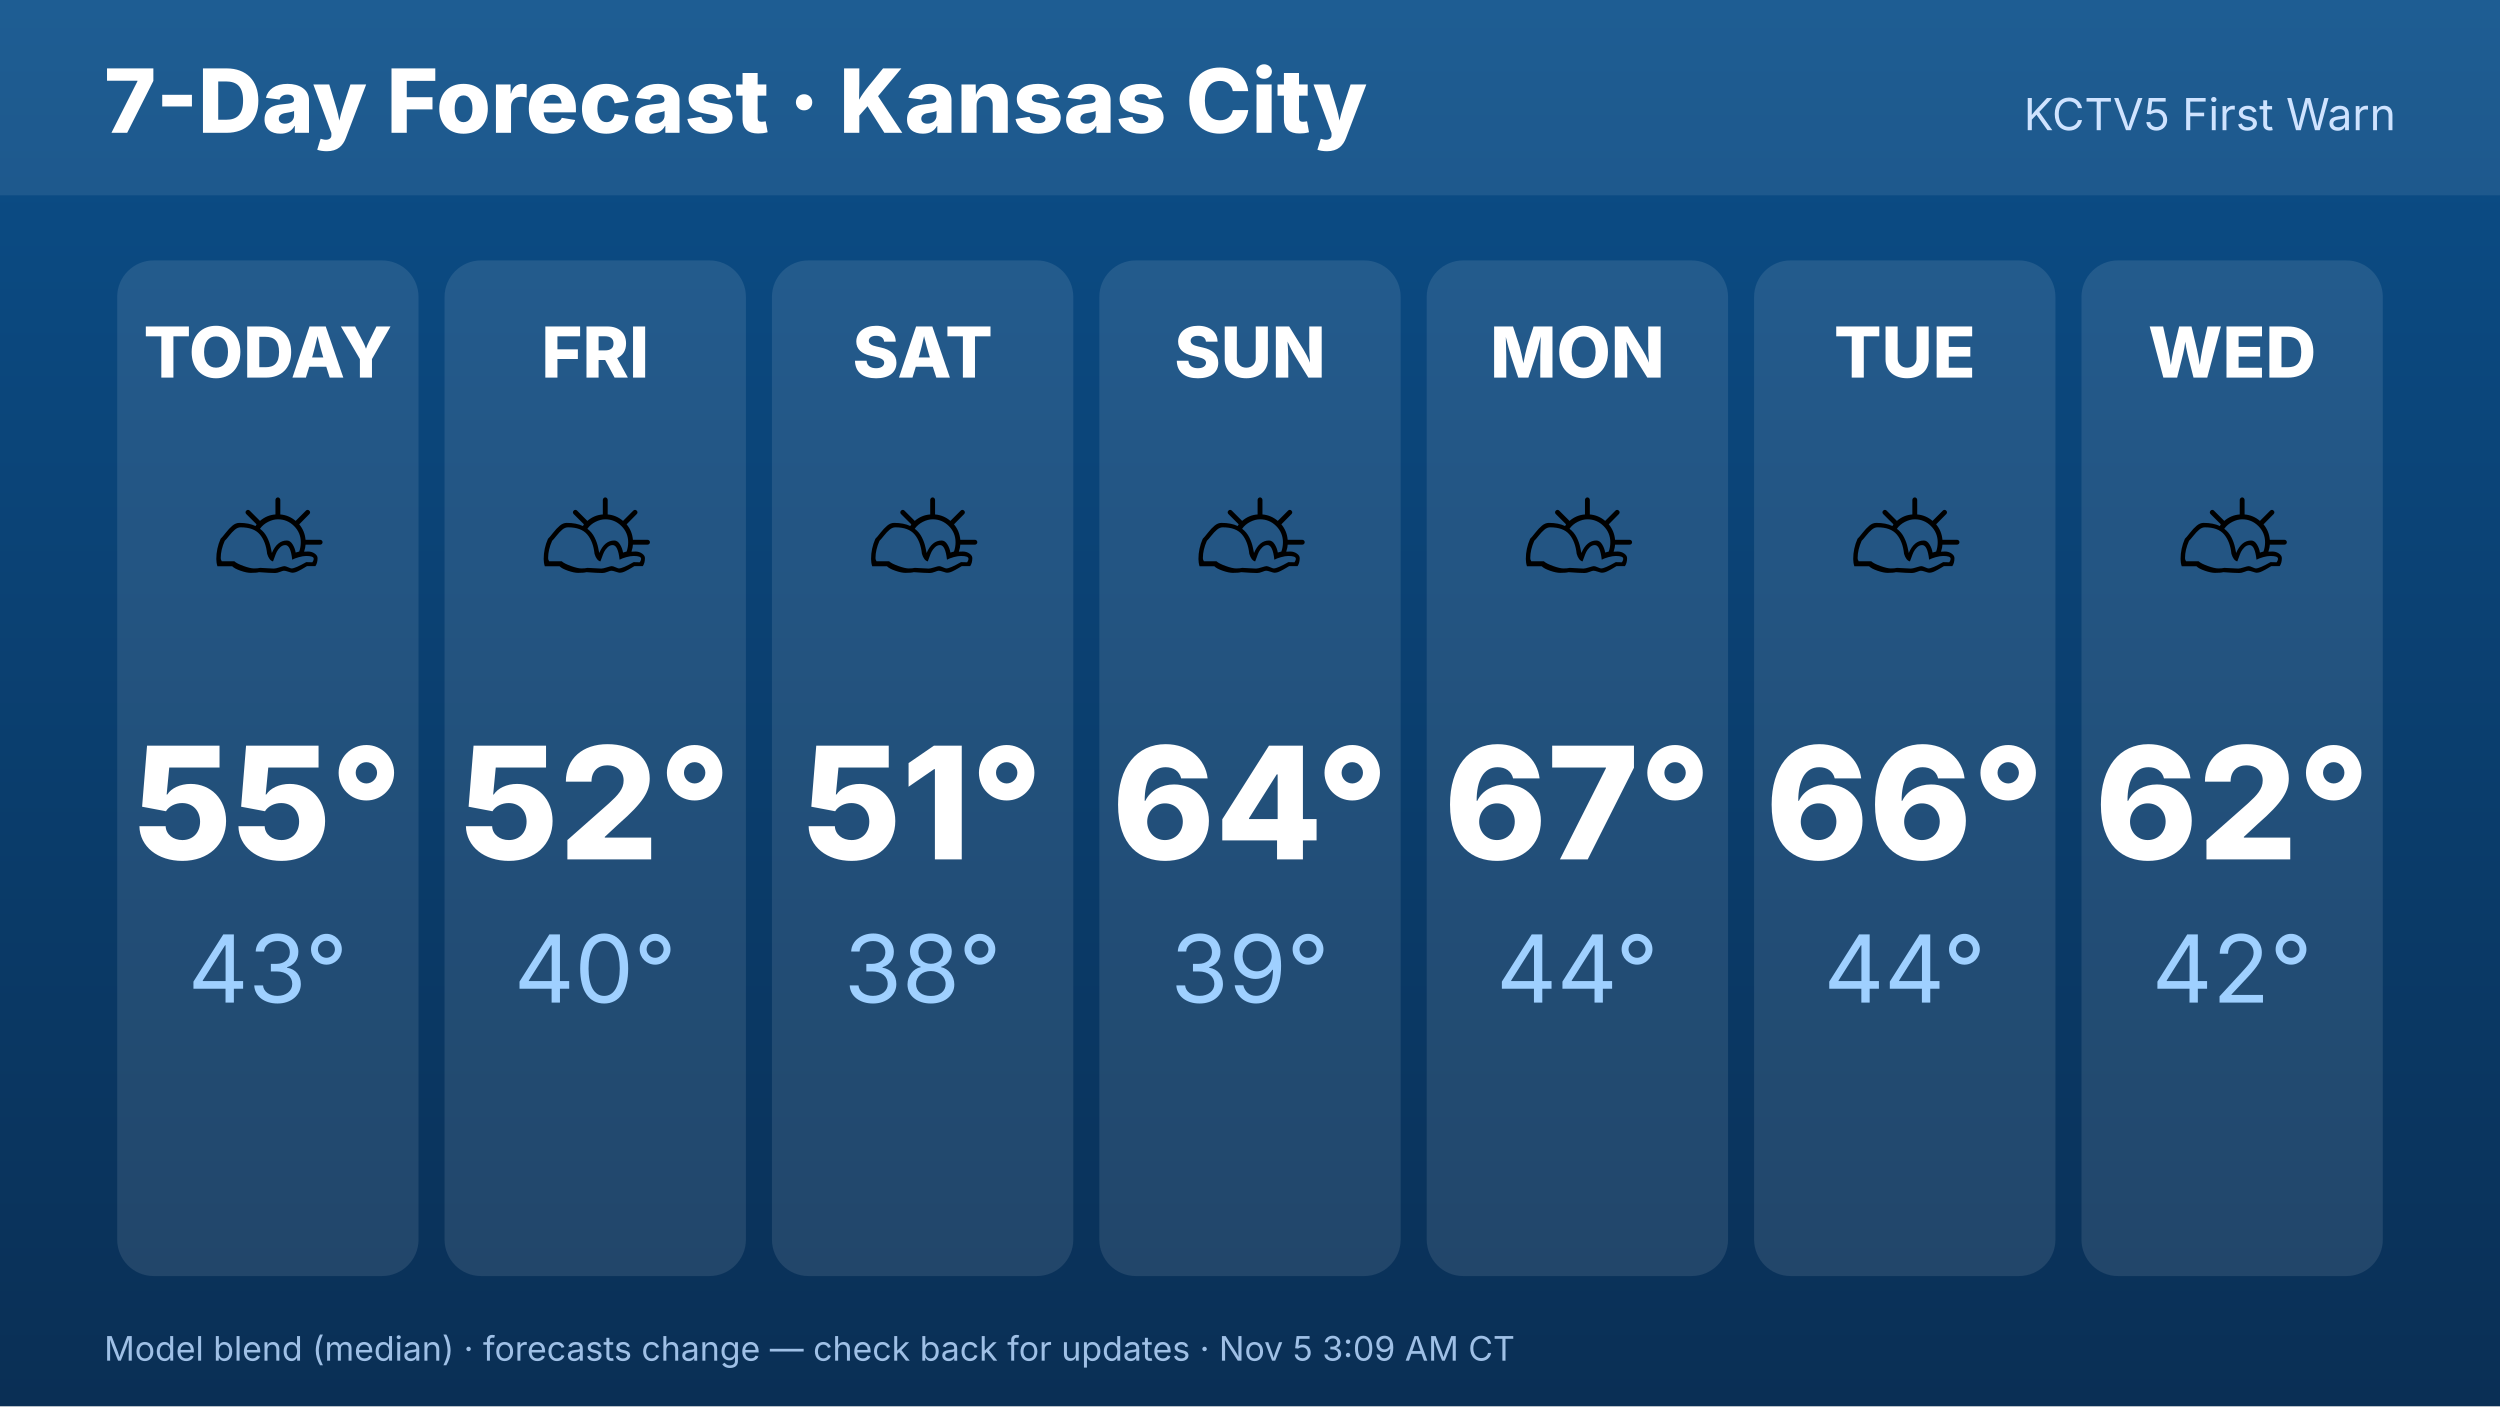
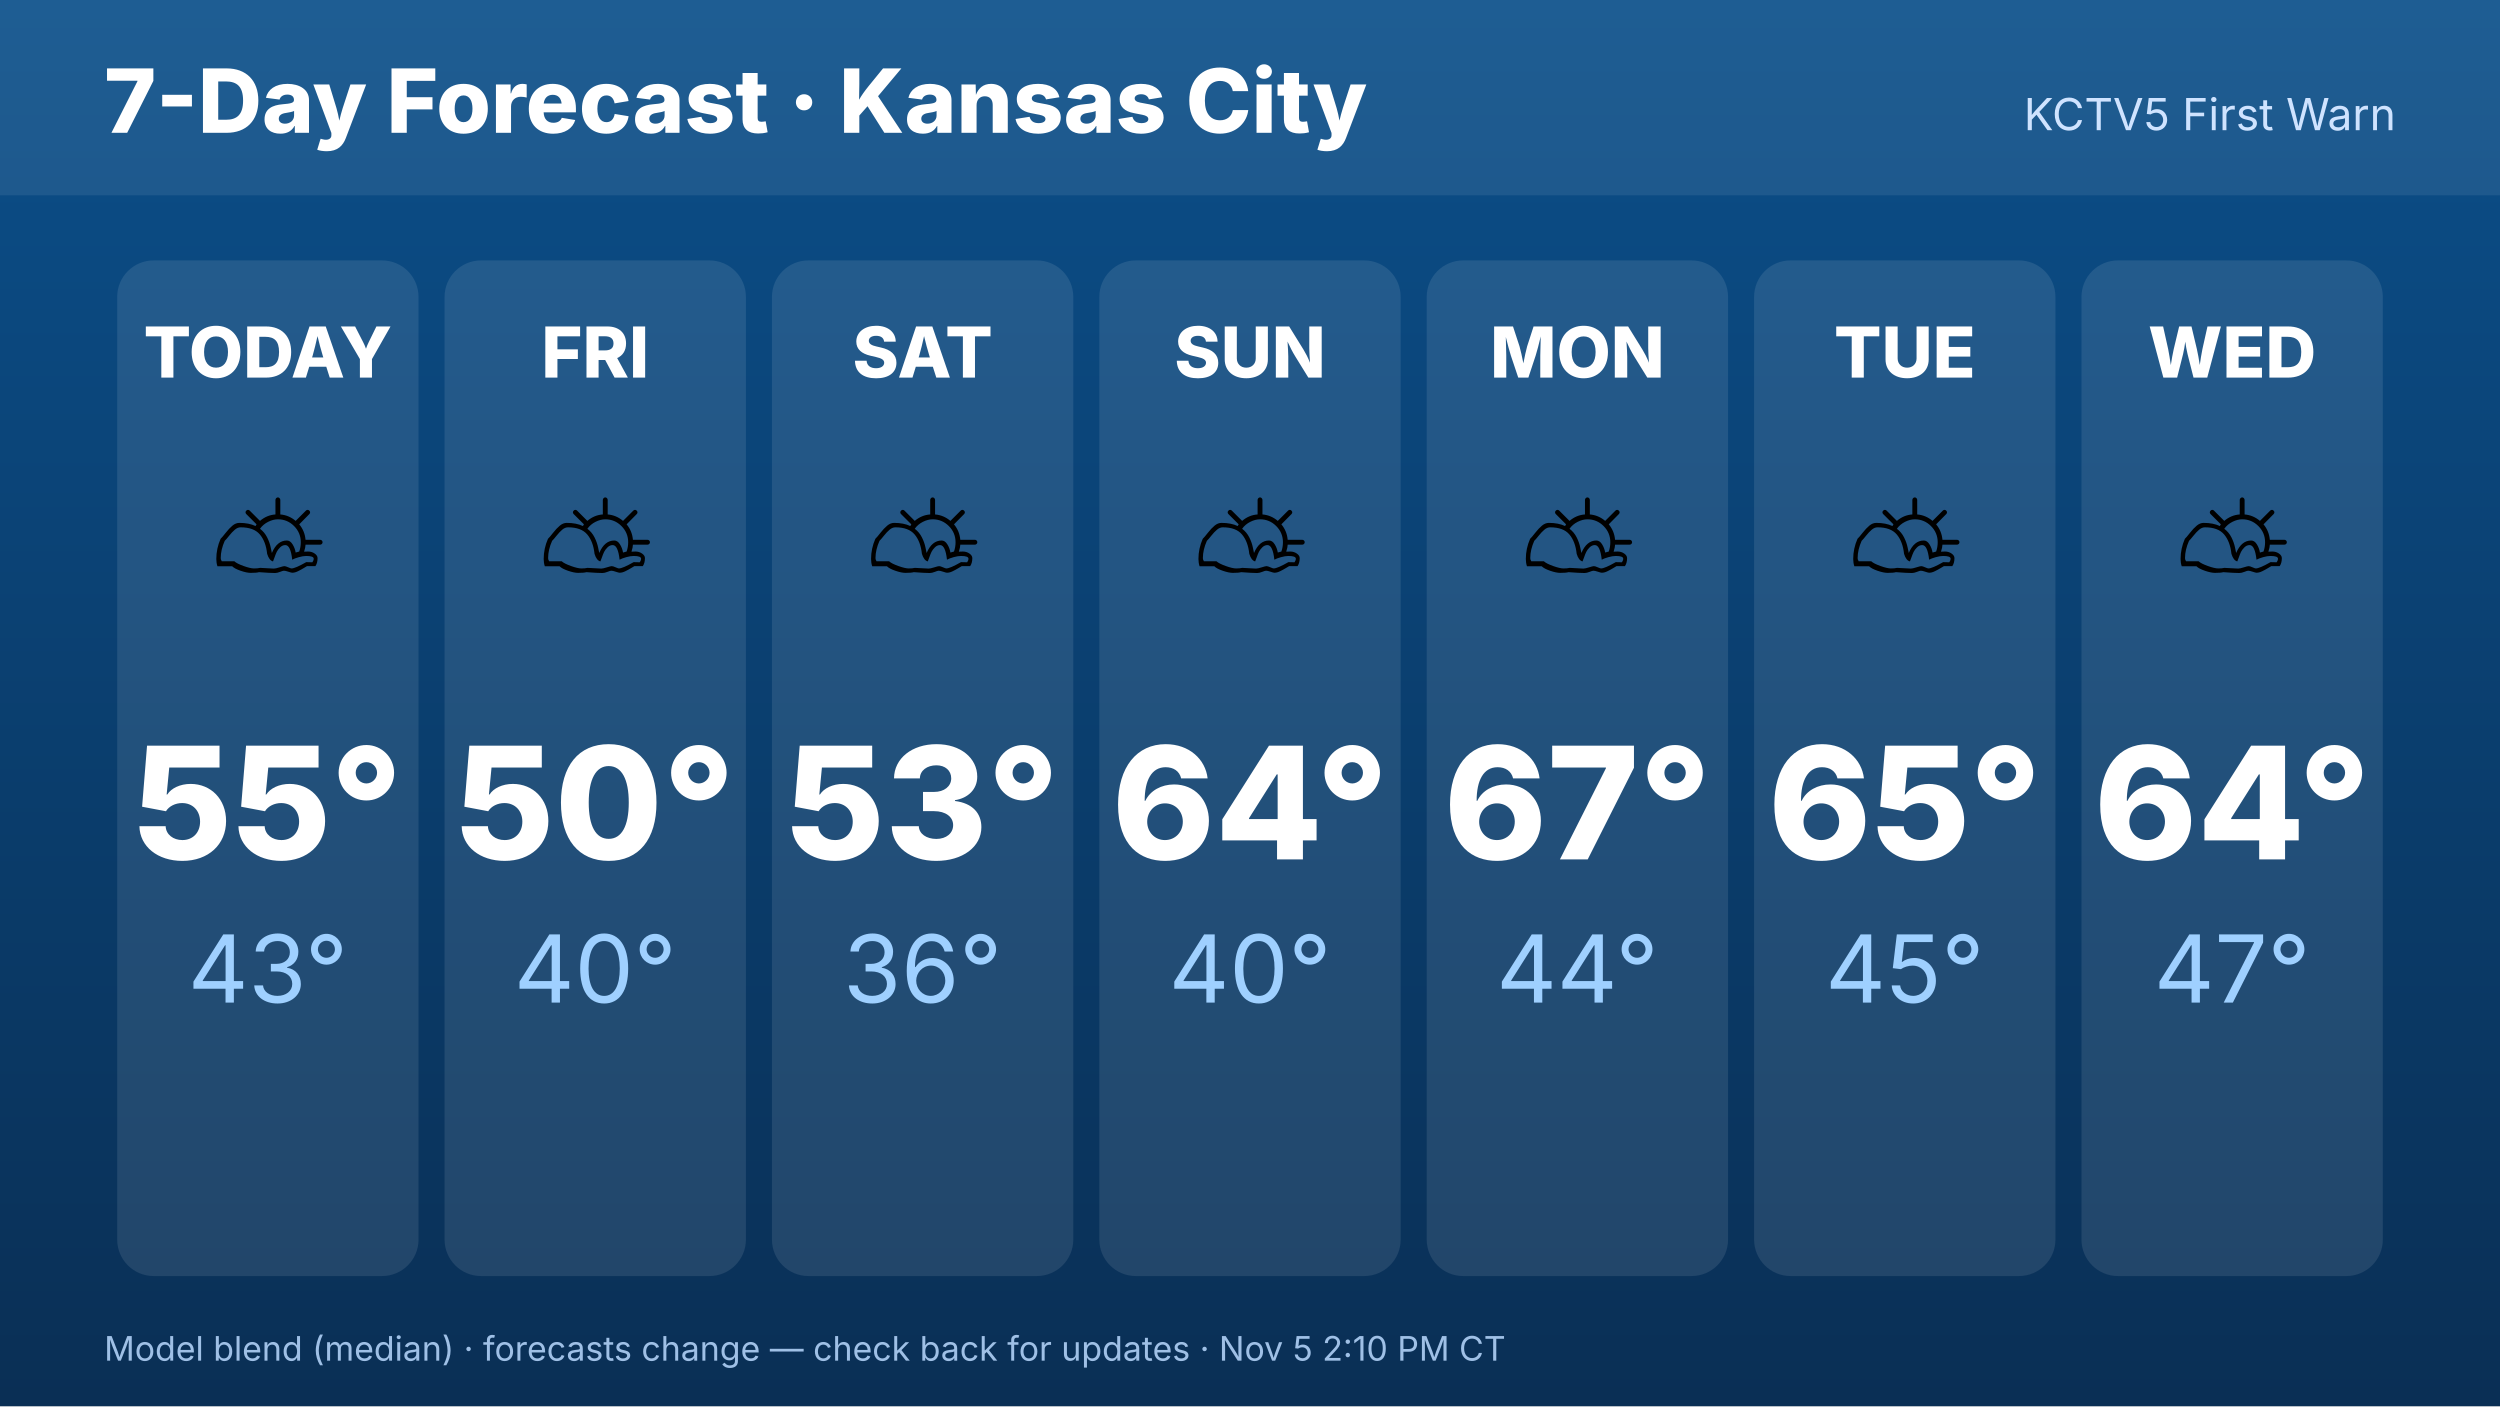
<svg xmlns="http://www.w3.org/2000/svg" width="1920" height="1080" viewBox="0 0 1920 1080" font-family="Inter,Helvetica,Arial,sans-serif">
  <defs>
    <linearGradient id="bg" x1="0" y1="0" x2="0" y2="1">
      <stop offset="0" stop-color="#0b4f8a" />
      <stop offset="1" stop-color="#0a2f55" />
    </linearGradient>
  </defs>
  <rect width="1920" height="1080" fill="url(#bg)" />
  <rect x="0" y="0" width="1920" height="150" fill="#ffffff" opacity=".08" />
  <text x="80" y="102" font-size="68" font-weight="800" fill="#fff">7-Day Forecast · Kansas City</text>
  <text x="1840" y="100" font-size="34" fill="#cfe3ff" text-anchor="end">KCTV5 First Warn</text>
  <rect x="90.0" y="200" width="231.429" height="780" rx="28" fill="#fff" opacity=".1" />
  <text x="205.714" y="290" font-size="54" font-weight="800" fill="#fff" text-anchor="middle">TODAY</text>
  <text x="205.714" y="470" font-size="110" text-anchor="middle">⛅</text>
  <text x="205.714" y="660" font-size="120" font-weight="800" fill="#fff" text-anchor="middle">55°</text>
  <text x="205.714" y="770" font-size="72" fill="#9fd0ff" text-anchor="middle">43°</text>
  <rect x="341.429" y="200" width="231.429" height="780" rx="28" fill="#fff" opacity=".1" />
  <text x="457.143" y="290" font-size="54" font-weight="800" fill="#fff" text-anchor="middle">FRI</text>
  <text x="457.143" y="470" font-size="110" text-anchor="middle">⛅</text>
-   <text x="457.143" y="660" font-size="120" font-weight="800" fill="#fff" text-anchor="middle">52°</text>
+   <text x="457.143" y="660" font-size="120" font-weight="800" fill="#fff" text-anchor="middle">50°</text>
  <text x="457.143" y="770" font-size="72" fill="#9fd0ff" text-anchor="middle">40°</text>
  <rect x="592.857" y="200" width="231.429" height="780" rx="28" fill="#fff" opacity=".1" />
  <text x="708.571" y="290" font-size="54" font-weight="800" fill="#fff" text-anchor="middle">SAT</text>
  <text x="708.571" y="470" font-size="110" text-anchor="middle">⛅</text>
-   <text x="708.571" y="660" font-size="120" font-weight="800" fill="#fff" text-anchor="middle">51°</text>
-   <text x="708.571" y="770" font-size="72" fill="#9fd0ff" text-anchor="middle">38°</text>
+   <text x="708.571" y="660" font-size="120" font-weight="800" fill="#fff" text-anchor="middle">53°</text>
+   <text x="708.571" y="770" font-size="72" fill="#9fd0ff" text-anchor="middle">36°</text>
  <rect x="844.286" y="200" width="231.429" height="780" rx="28" fill="#fff" opacity=".1" />
  <text x="960" y="290" font-size="54" font-weight="800" fill="#fff" text-anchor="middle">SUN</text>
  <text x="960" y="470" font-size="110" text-anchor="middle">⛅</text>
  <text x="960" y="660" font-size="120" font-weight="800" fill="#fff" text-anchor="middle">64°</text>
-   <text x="960" y="770" font-size="72" fill="#9fd0ff" text-anchor="middle">39°</text>
+   <text x="960" y="770" font-size="72" fill="#9fd0ff" text-anchor="middle">40°</text>
  <rect x="1095.714" y="200" width="231.429" height="780" rx="28" fill="#fff" opacity=".1" />
  <text x="1211.429" y="290" font-size="54" font-weight="800" fill="#fff" text-anchor="middle">MON</text>
  <text x="1211.429" y="470" font-size="110" text-anchor="middle">⛅</text>
  <text x="1211.429" y="660" font-size="120" font-weight="800" fill="#fff" text-anchor="middle">67°</text>
  <text x="1211.429" y="770" font-size="72" fill="#9fd0ff" text-anchor="middle">44°</text>
  <rect x="1347.143" y="200" width="231.429" height="780" rx="28" fill="#fff" opacity=".1" />
  <text x="1462.857" y="290" font-size="54" font-weight="800" fill="#fff" text-anchor="middle">TUE</text>
  <text x="1462.857" y="470" font-size="110" text-anchor="middle">⛅</text>
-   <text x="1462.857" y="660" font-size="120" font-weight="800" fill="#fff" text-anchor="middle">66°</text>
-   <text x="1462.857" y="770" font-size="72" fill="#9fd0ff" text-anchor="middle">44°</text>
+   <text x="1462.857" y="660" font-size="120" font-weight="800" fill="#fff" text-anchor="middle">65°</text>
+   <text x="1462.857" y="770" font-size="72" fill="#9fd0ff" text-anchor="middle">45°</text>
  <rect x="1598.571" y="200" width="231.429" height="780" rx="28" fill="#fff" opacity=".1" />
  <text x="1714.286" y="290" font-size="54" font-weight="800" fill="#fff" text-anchor="middle">WED</text>
  <text x="1714.286" y="470" font-size="110" text-anchor="middle">⛅</text>
-   <text x="1714.286" y="660" font-size="120" font-weight="800" fill="#fff" text-anchor="middle">62°</text>
-   <text x="1714.286" y="770" font-size="72" fill="#9fd0ff" text-anchor="middle">42°</text>
-   <text x="80" y="1045" font-size="26" fill="#9fc0e6">Model blend (median) · forecasts change — check back for updates · Nov 5 3:09 AM CT</text>
+   <text x="1714.286" y="660" font-size="120" font-weight="800" fill="#fff" text-anchor="middle">64°</text>
+   <text x="1714.286" y="770" font-size="72" fill="#9fd0ff" text-anchor="middle">47°</text>
+   <text x="80" y="1045" font-size="26" fill="#9fc0e6">Model blend (median) · forecasts change — check back for updates · Nov 5 2:10 PM CT</text>
</svg>
